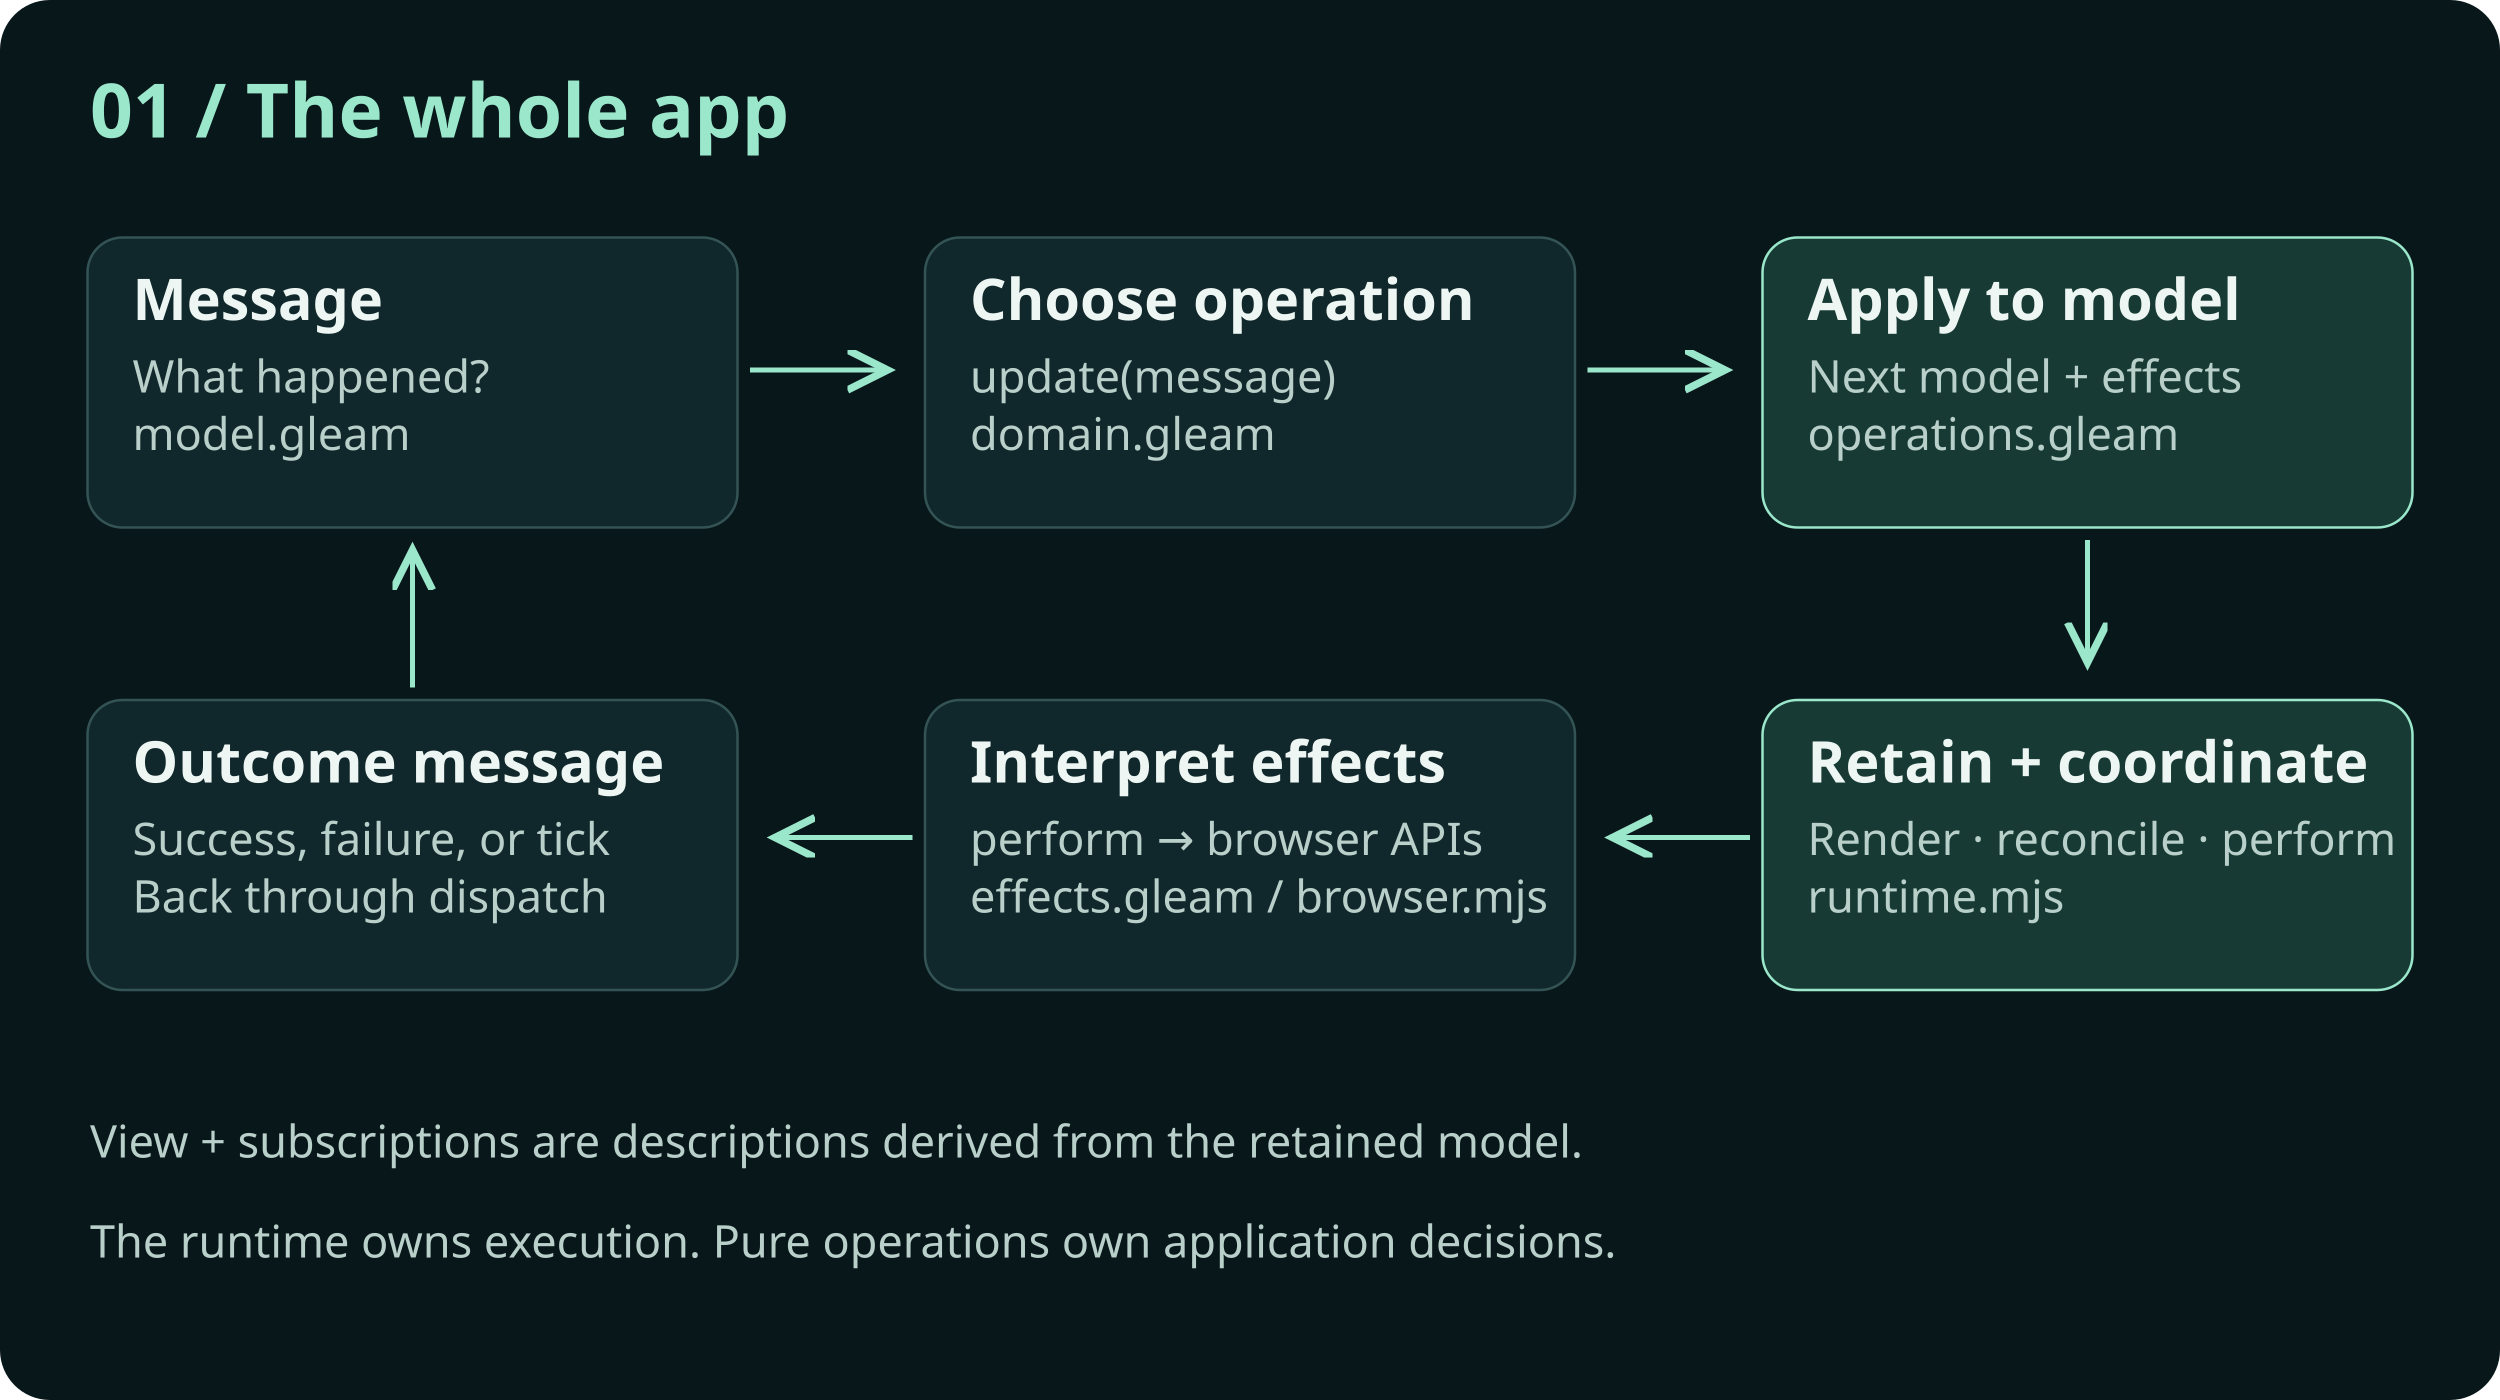
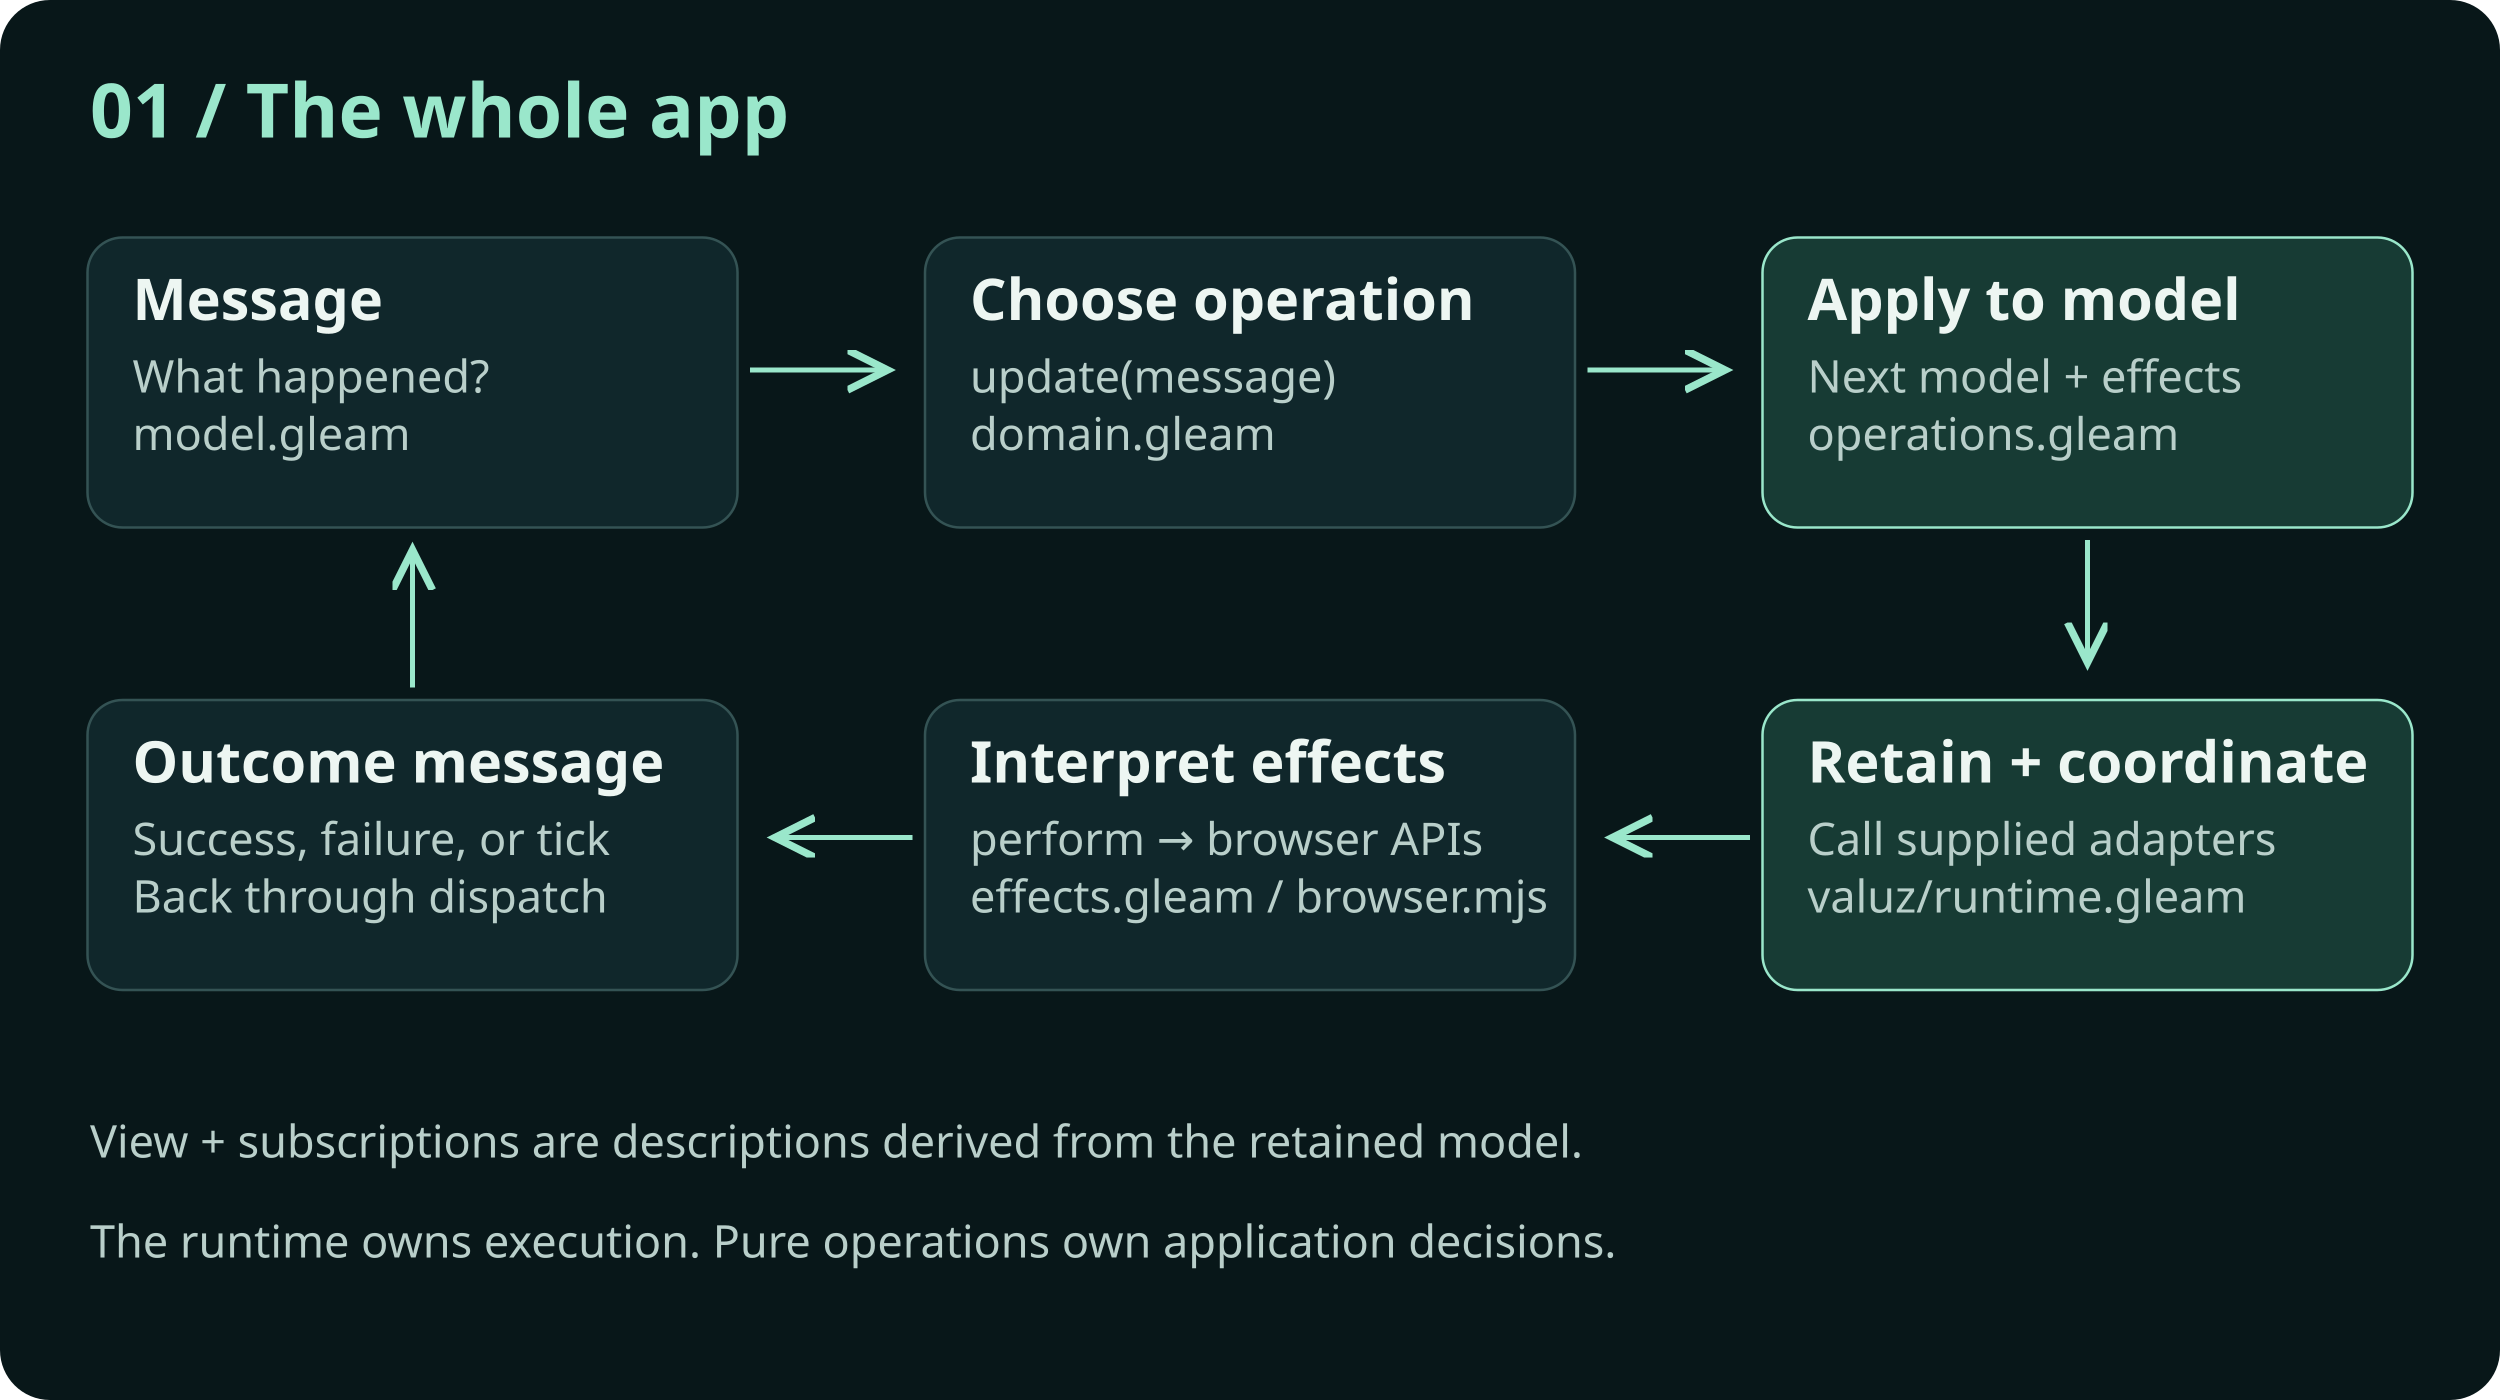
<svg xmlns="http://www.w3.org/2000/svg" width="1000" height="560" viewBox="0 0 1000 560" role="img" aria-labelledby="title desc">
  <defs>
    <marker id="arrow" markerWidth="10" markerHeight="10" refX="8" refY="4" orient="auto">
      <path d="M0 0 L8 4 L0 8" fill="none" stroke="#9ae7cb" stroke-width="1.5" />
    </marker>
  </defs>
  <style>text{font-family:system-ui,sans-serif}.label{font-size:23px;font-weight:600;fill:#edf6f2}.detail{font-size:18px;fill:#b9cfca}.title{font-size:30px;font-weight:600;fill:#9ae7cb}</style>
  <rect width="1000" height="560" rx="20" fill="#081719" />
  <text x="36" y="55" class="title">01 / The whole app</text>
  <rect x="35" y="95" width="260" height="116" rx="14" fill="#10272b" stroke="#345354" />
  <text x="53" y="128" class="label">Message</text>
  <text x="53" y="157" class="detail">What happened?</text>
  <text x="53" y="180" class="detail">model.gleam</text>
  <path d="M300 148 L355 148" stroke="#9ae7cb" stroke-width="2" fill="none" marker-end="url(#arrow)" />
  <rect x="370" y="95" width="260" height="116" rx="14" fill="#10272b" stroke="#345354" />
  <text x="388" y="128" class="label">Choose operation</text>
  <text x="388" y="157" class="detail">update(message)</text>
  <text x="388" y="180" class="detail">domain.gleam</text>
  <path d="M635 148 L690 148" stroke="#9ae7cb" stroke-width="2" fill="none" marker-end="url(#arrow)" />
  <rect x="705" y="95" width="260" height="116" rx="14" fill="#173b34" stroke="#9ae7cb" />
  <text x="723" y="128" class="label">Apply to model</text>
  <text x="723" y="157" class="detail">Next model + effects</text>
  <text x="723" y="180" class="detail">operations.gleam</text>
  <path d="M835 216 L835 265" stroke="#9ae7cb" stroke-width="2" fill="none" marker-end="url(#arrow)" />
  <rect x="705" y="280" width="260" height="116" rx="14" fill="#173b34" stroke="#9ae7cb" />
  <text x="723" y="313" class="label">Retain + coordinate</text>
-   <text x="723" y="342" class="detail">Render · reconcile · perform</text>
-   <text x="723" y="365" class="detail">runtime.mjs</text>
+   <text x="723" y="342" class="detail">Call supplied adapters</text>
+   <text x="723" y="365" class="detail">valuz/runtime.gleam</text>
  <path d="M700 335 L645 335" stroke="#9ae7cb" stroke-width="2" fill="none" marker-end="url(#arrow)" />
  <rect x="370" y="280" width="260" height="116" rx="14" fill="#10272b" stroke="#345354" />
  <text x="388" y="313" class="label">Interpret effects</text>
  <text x="388" y="342" class="detail">perform → browser APIs</text>
  <text x="388" y="365" class="detail">effects.gleam / browser.mjs</text>
  <path d="M365 335 L310 335" stroke="#9ae7cb" stroke-width="2" fill="none" marker-end="url(#arrow)" />
  <rect x="35" y="280" width="260" height="116" rx="14" fill="#10272b" stroke="#345354" />
  <text x="53" y="313" class="label">Outcome message</text>
  <text x="53" y="342" class="detail">Success, failure, or tick</text>
  <text x="53" y="365" class="detail">Back through dispatch</text>
  <path d="M165 275 L165 220" stroke="#9ae7cb" stroke-width="2" fill="none" marker-end="url(#arrow)" />
  <text x="36" y="463" class="detail">View + subscriptions are descriptions derived from the retained model.</text>
  <text x="36" y="503" class="detail">The runtime owns execution. Pure operations own application decisions.</text>
</svg>
